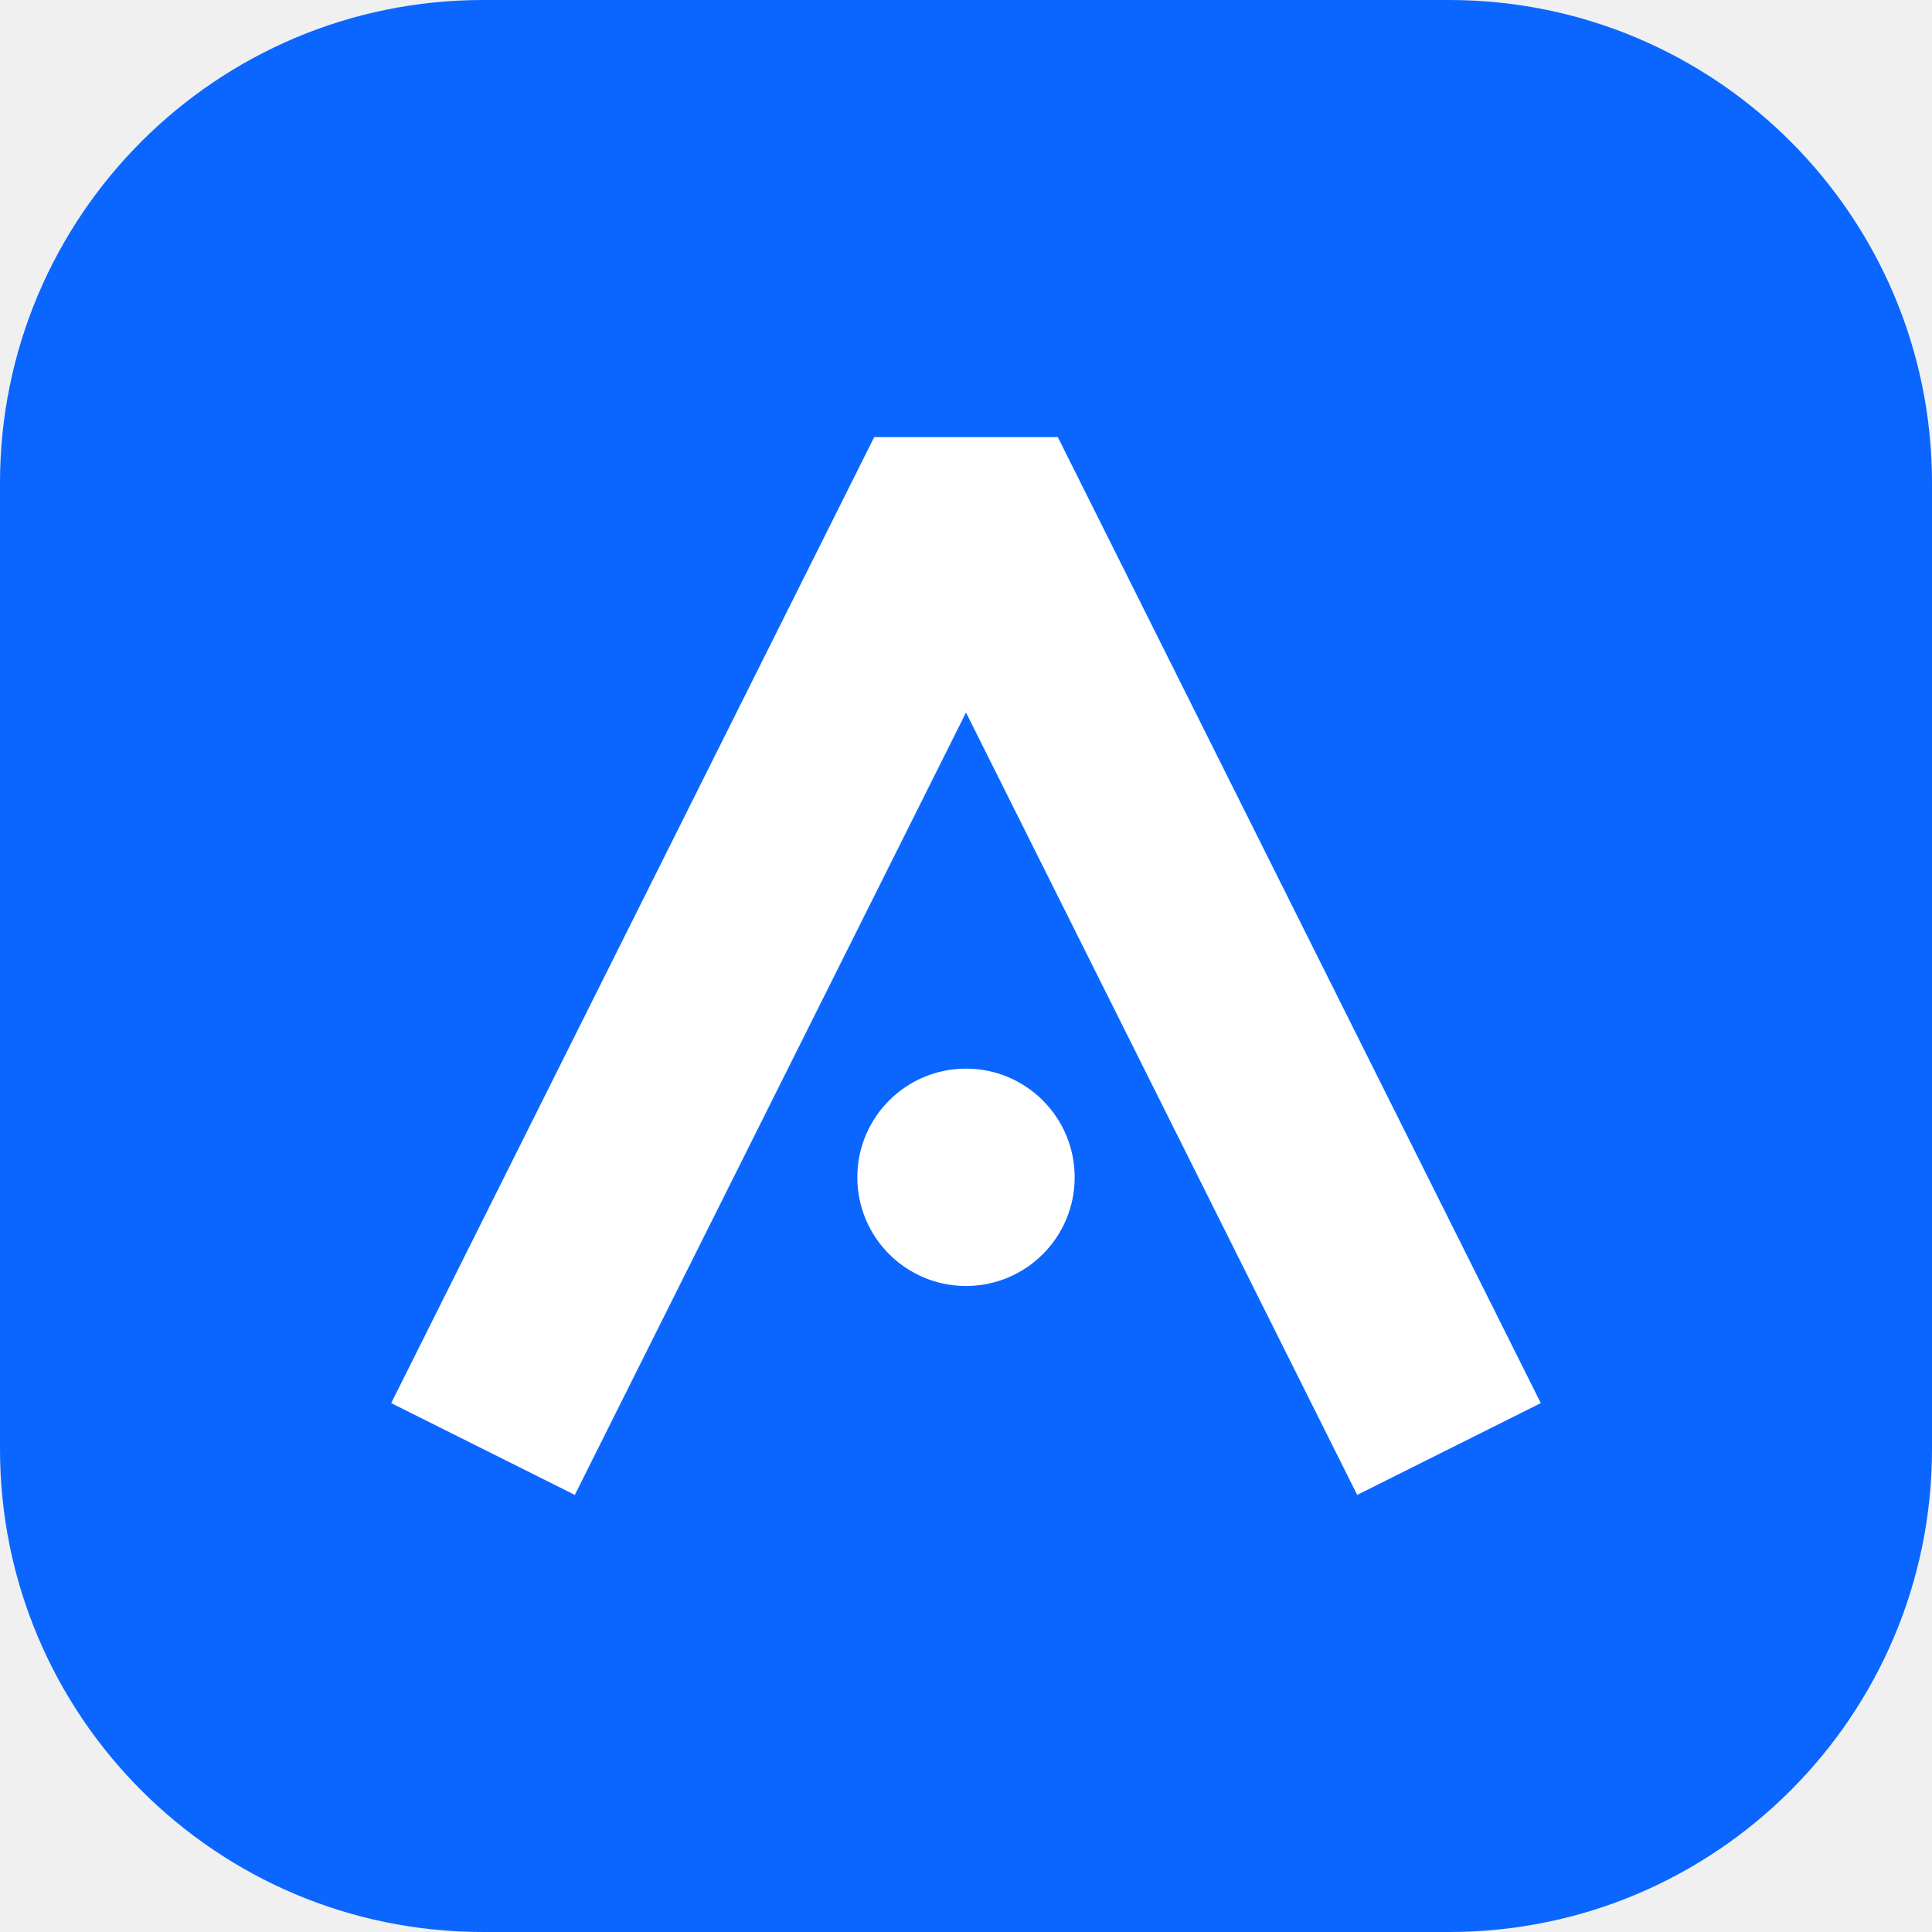
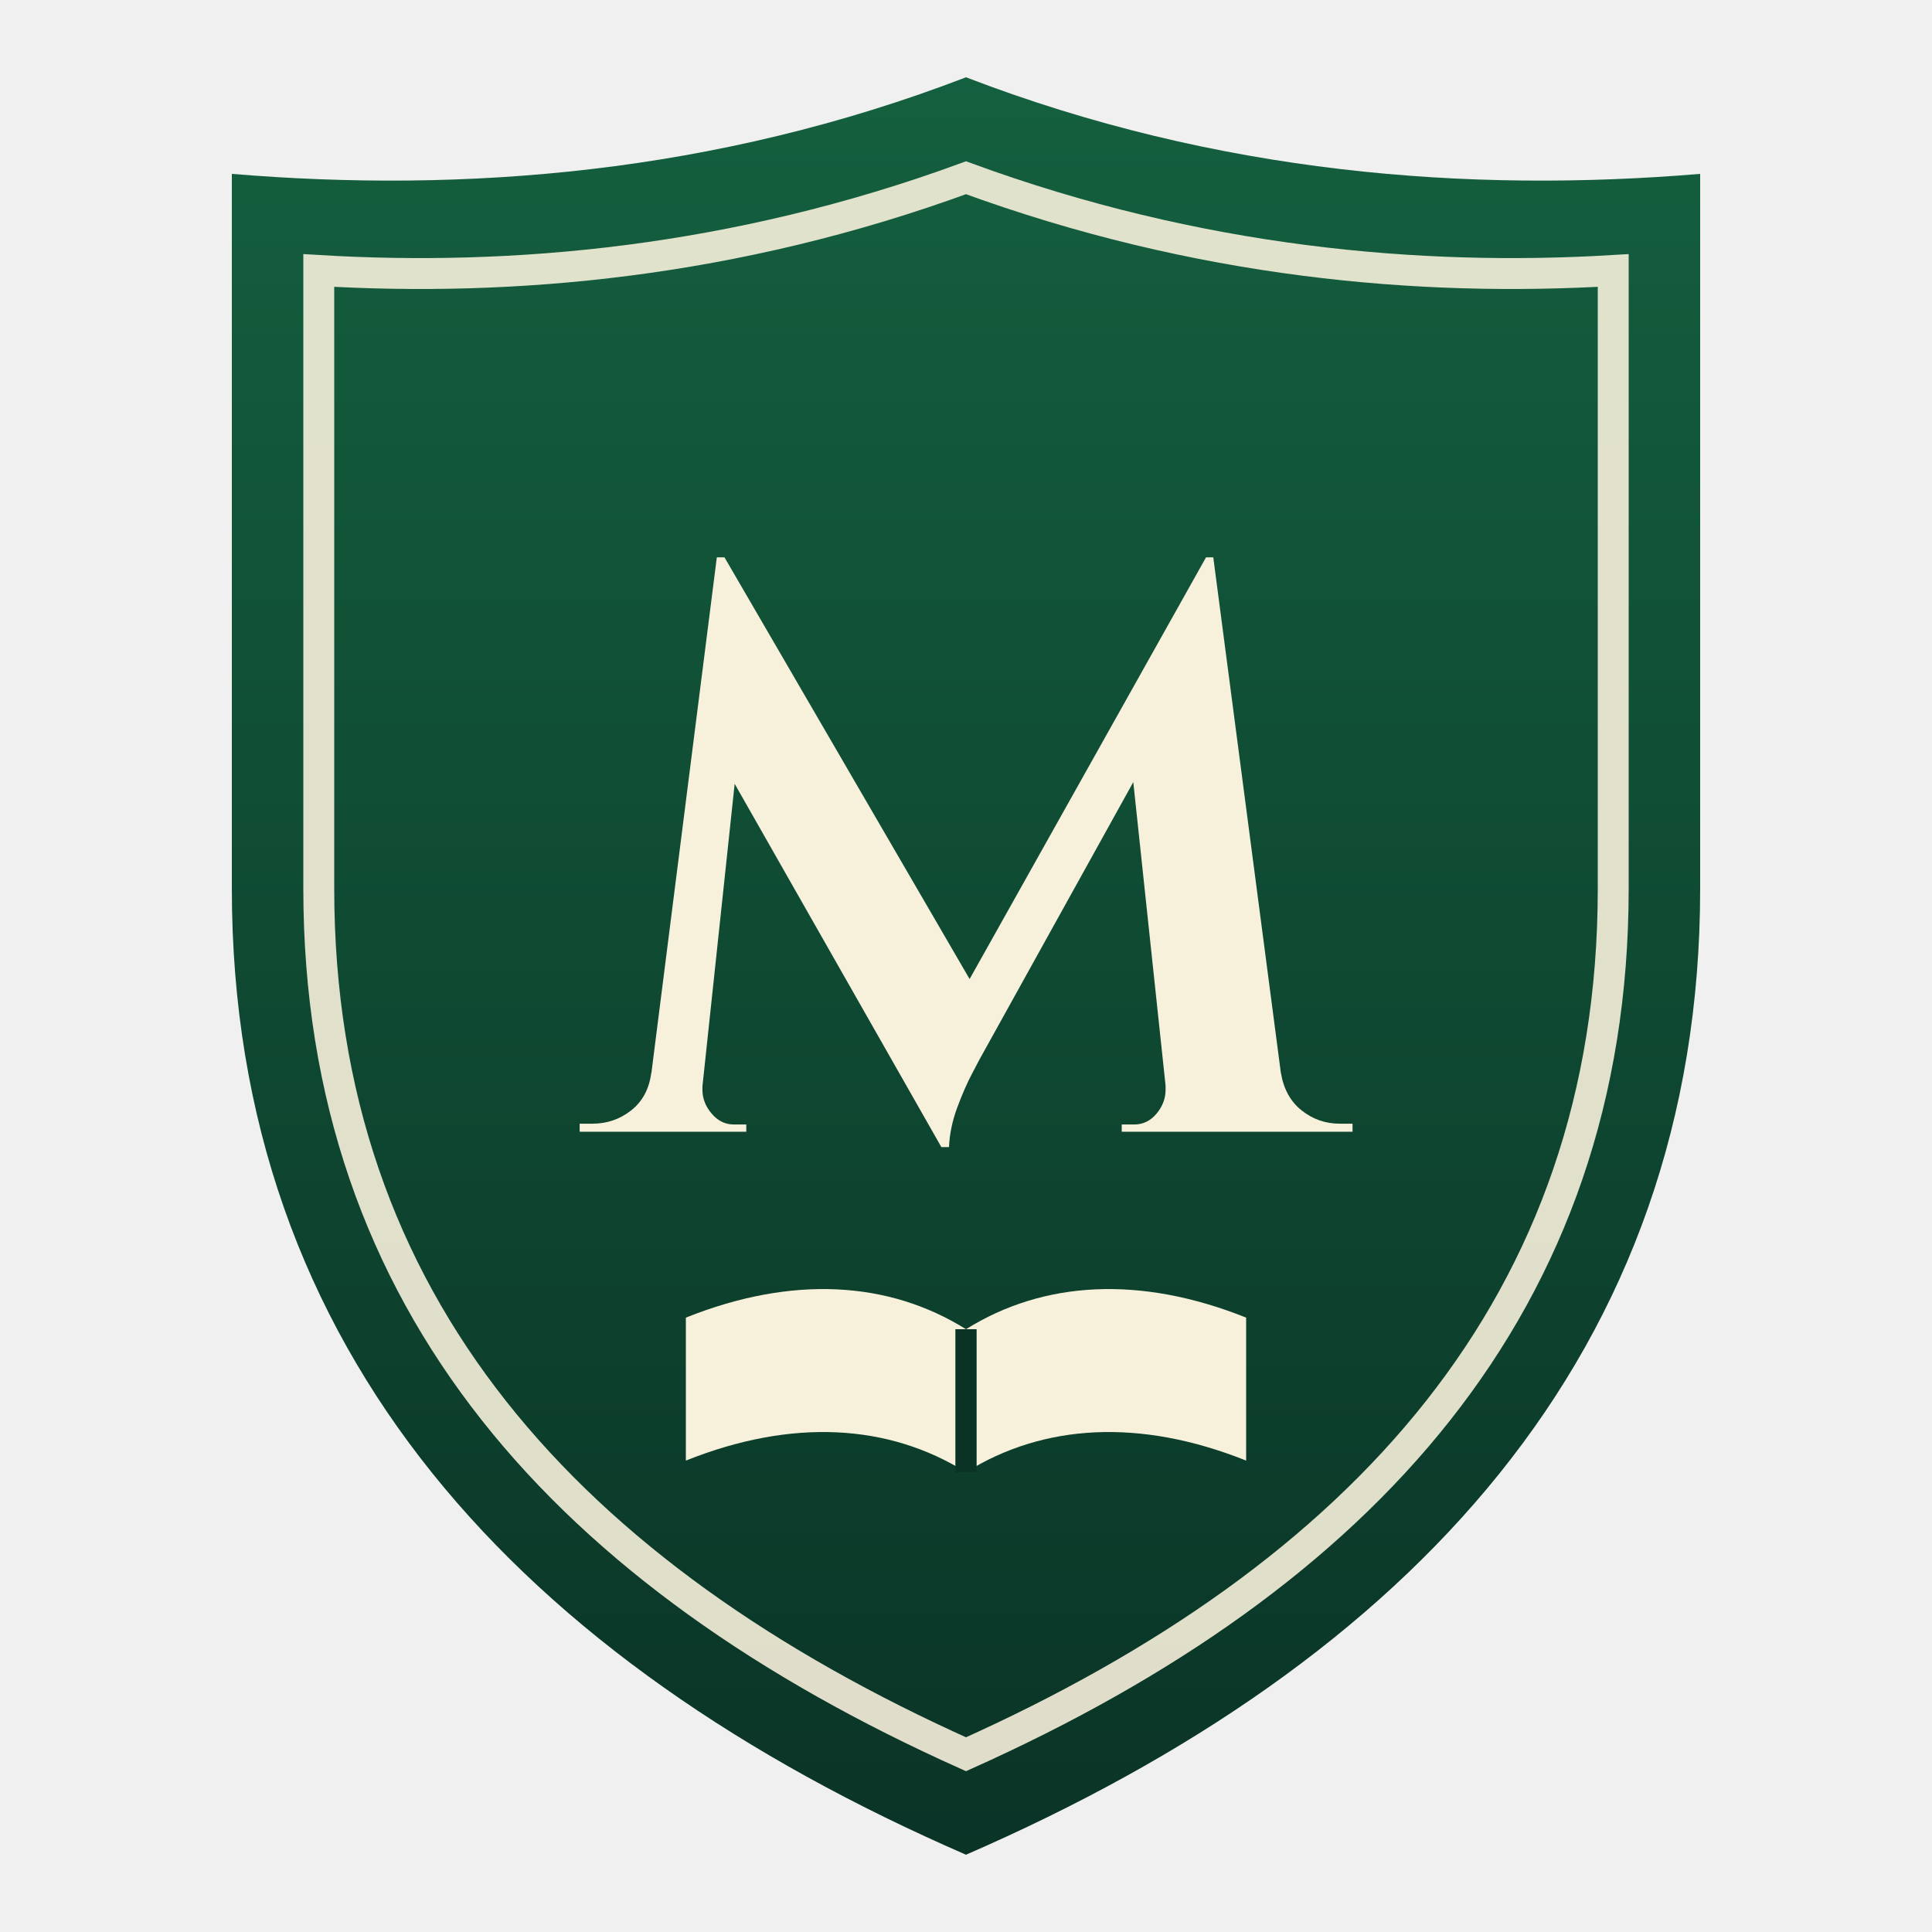
- <svg xmlns="http://www.w3.org/2000/svg" viewBox="0 0 32 32">
-   <rect width="32" height="32" rx="8" fill="#0a66ff" />
-   <path d="M8 24L16 8L24 24" fill="none" stroke="#fff" stroke-width="3.4" stroke-linejoin="bevel" />
-   <circle cx="16" cy="19.5" r="1.8" fill="#fff" />
+ <svg xmlns="http://www.w3.org/2000/svg" viewBox="0 0 100 100">
+   <defs>
+     <linearGradient id="f" x1="0" y1="0" x2="0" y2="1">
+       <stop offset="0" stop-color="#14603F" />
+       <stop offset="1" stop-color="#0A3326" />
+     </linearGradient>
+   </defs>
+   <path d="M50 4C63 9 76 10 88 9V46C88 70 73 86 50 96C27 86 12 70 12 46V9C24 10 37 9 50 4Z" fill="url(#f)" />
+   <path d="M50 9.2C62 13.6 73.5 14.6 83.5 14V46C83.5 67.5 70.5 81.6 50 90.8C29.5 81.6 16.5 67.5 16.5 46V14C26.5 14.6 38 13.6 50 9.2Z" fill="none" stroke="#F7F1DC" stroke-opacity=".9" stroke-width="1.6" />
+   <path transform="translate(30.22 29.43) scale(0.04164)" d="M773.4 -14 781.4 87.9 491.9 610Q491.9 610 482.7 627.5Q473.4 645 464.1 670Q454.9 695 453.9 719.1H444.4L409.1 635.8ZM105.8 627V700H-5.2V690Q-4.2 690 3.3 690Q10.8 690 10.8 690Q37.8 690 58.8 673.5Q79.8 657 83.8 627ZM147.4 643Q147.4 644 147.4 645Q147.4 646 147.4 648Q147.4 664 158.9 677.5Q170.4 691 186.4 691H201.9V700H140.4V643ZM165.3 -14H174.8L207.5 79.4L141.4 700H74.7ZM174.8 -14 495.2 537.2 444.4 719.1 150.3 202.2ZM782.4 -14 876 700H729.2L677.7 215.9L773.4 -14ZM845 627H866.5Q871.5 657 892.2 673.5Q913 690 939.5 690Q939.5 690 947.2 690Q955 690 955.5 690V700H845ZM723.1 643H730.1V700H668.6V691H684.1Q700.6 691 711.9 677.5Q723.1 664 723.1 648Q723.1 646 723.1 645Q723.1 644 723.1 643Z" fill="#F7F1DC" />
+   <path d="M35.5 68.2C41 66 46 66.3 50 68.8C54 66.3 59 66 64.5 68.2V75.6C59 73.4 54 73.7 50 76.2C46 73.7 41 73.4 35.5 75.6Z" fill="#F7F1DC" />
+   <path d="M50 68.8V76.2" stroke="#0A3326" stroke-width="1.1" />
</svg>
